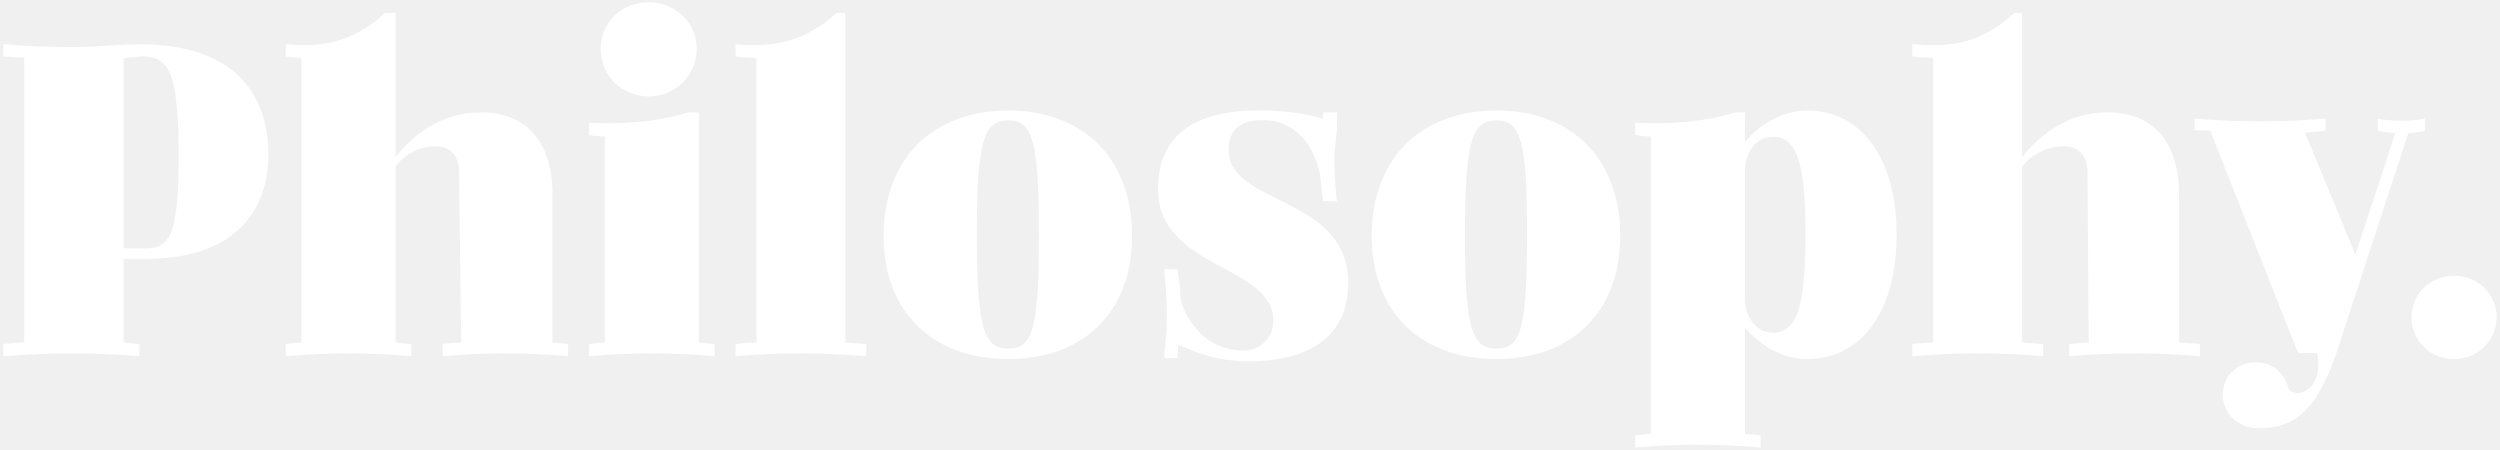
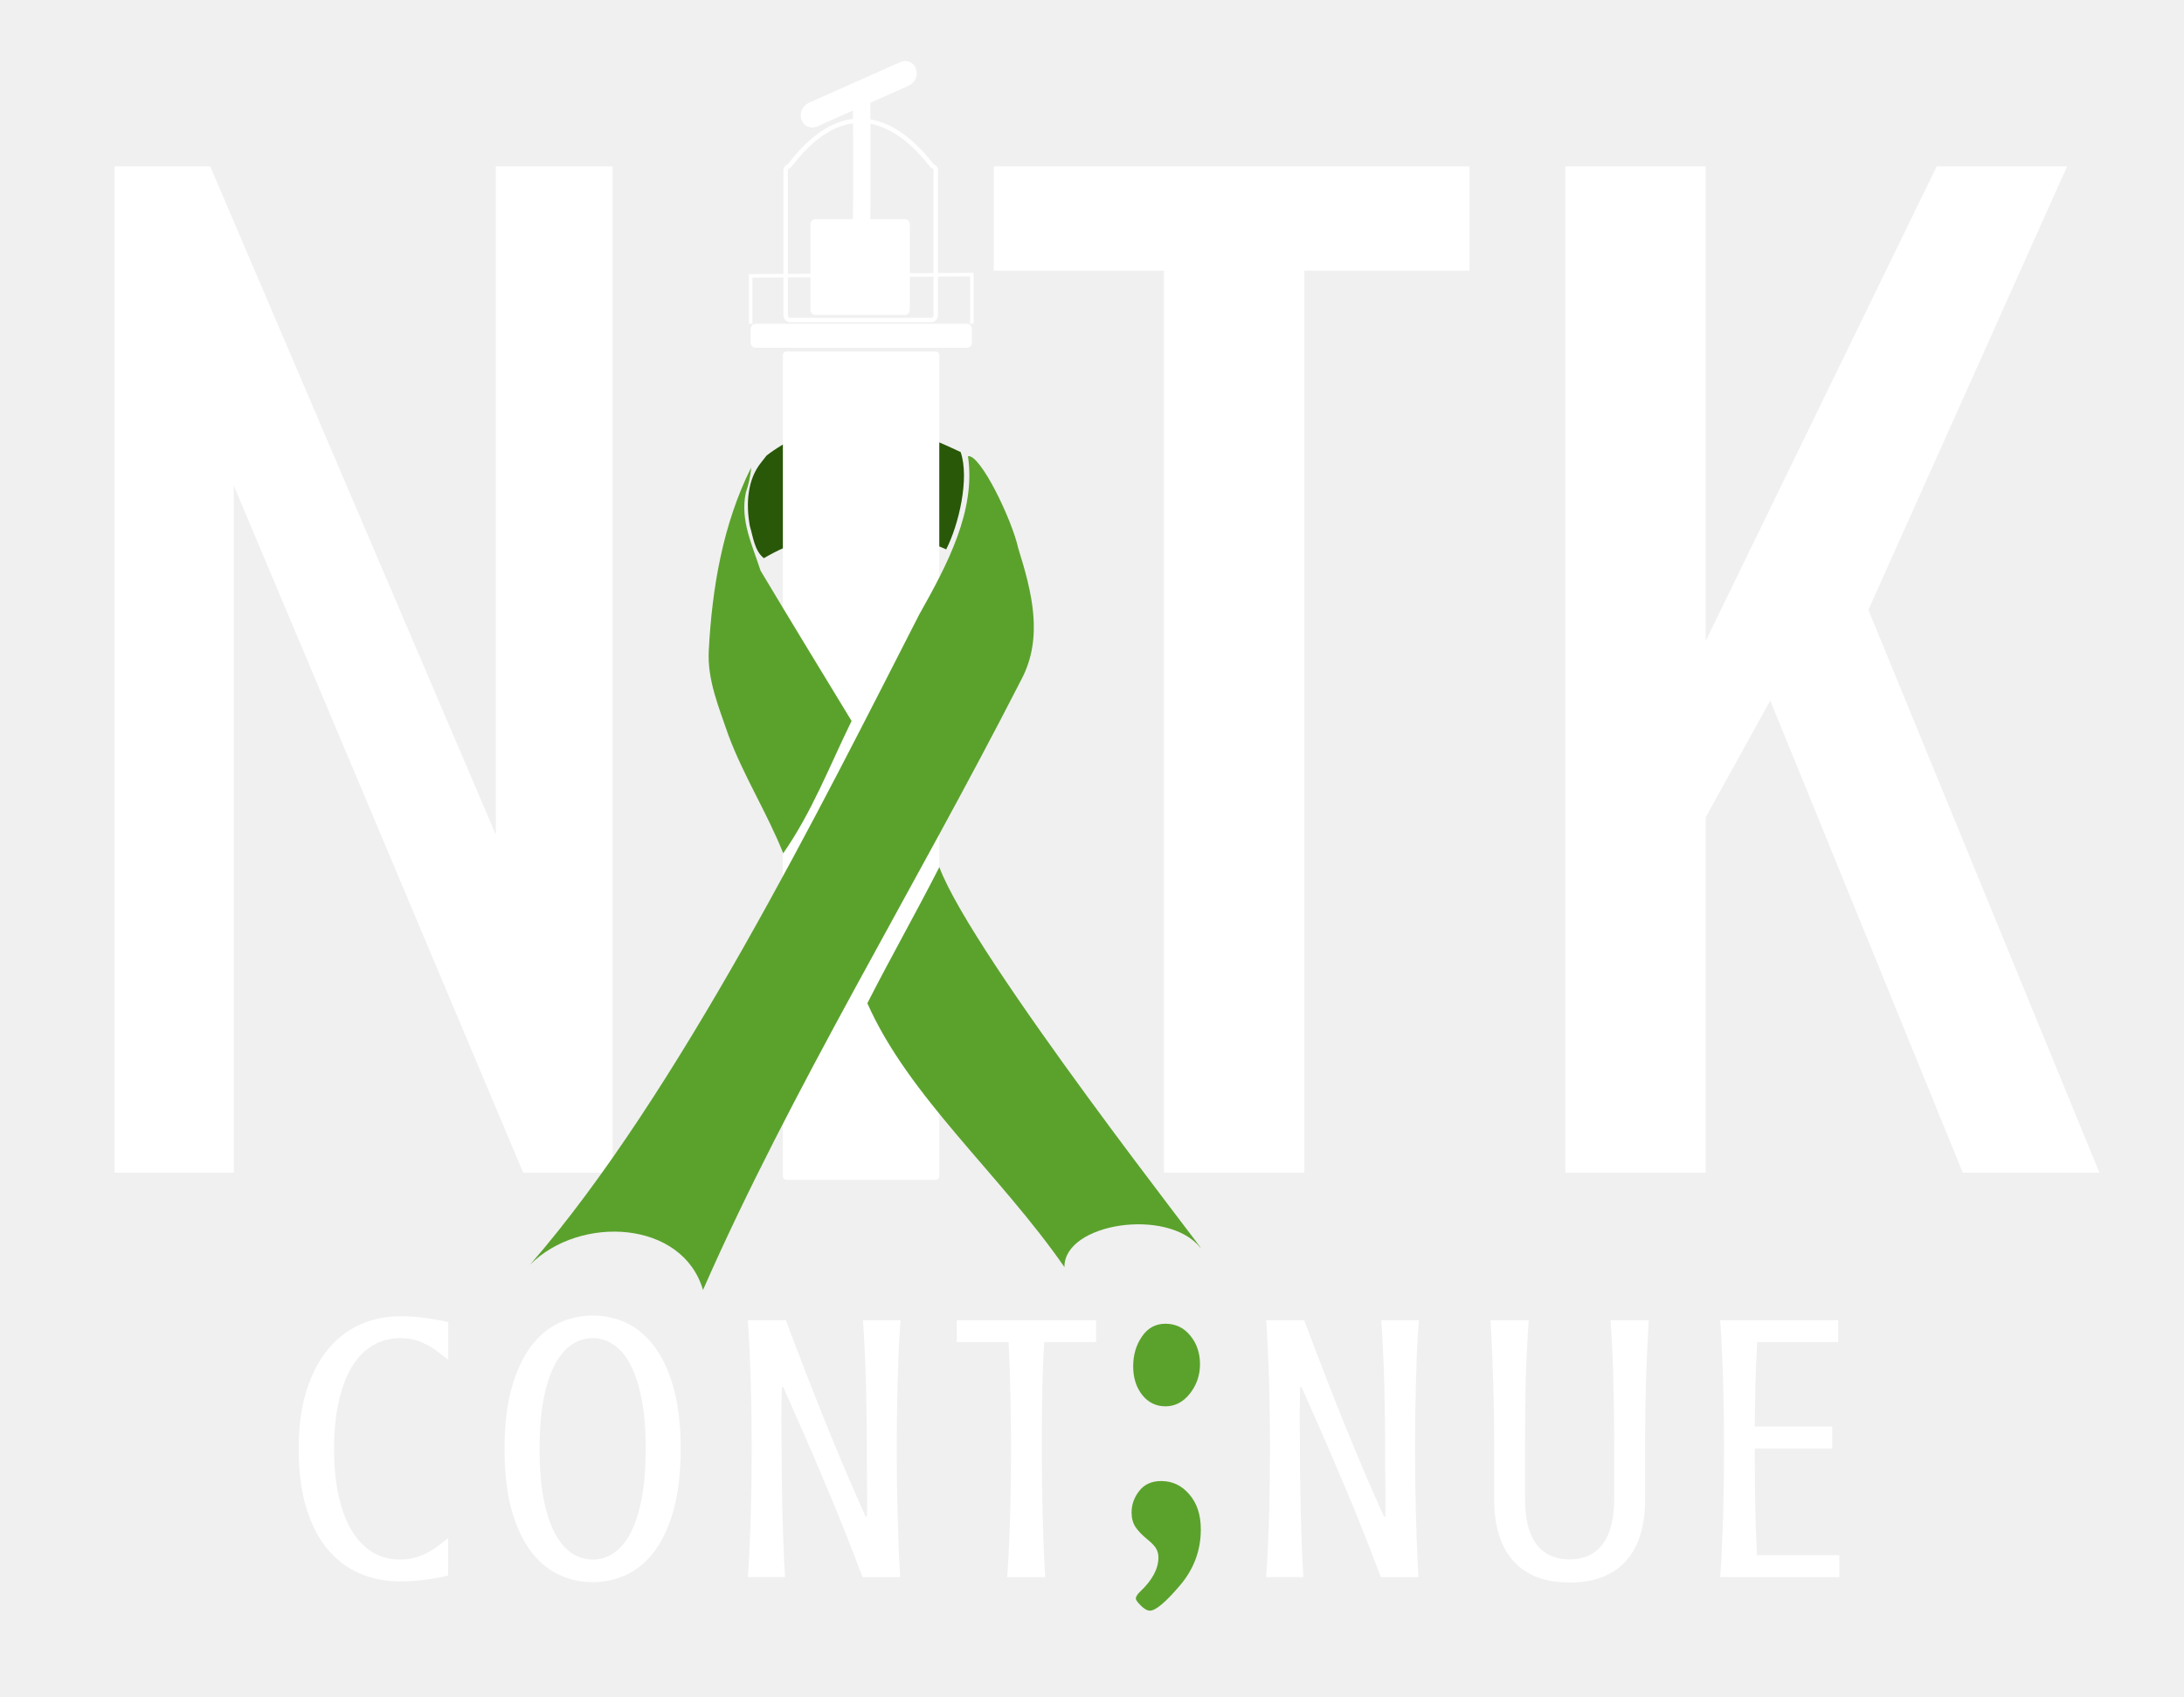
- <svg xmlns="http://www.w3.org/2000/svg" version="1.1" id="Layer_1" x="0px" y="0px" width="478px" height="86px" viewBox="0 0 478 86" enable-background="new 0 0 478 86" xml:space="preserve">
-   <path fill="#FFFFFF" d="M27.016,8.488h-0.09c-4.41,0-8.782,0.517-13.191,0.517c-4.32,0-9.101-0.204-13.101-0.563v2.34l4,0.27v54.358  l-4,0.36v2.34c5-0.36,8.68-0.541,13.09-0.541c4.32,0,8.91,0.181,12.91,0.541v-2.34l-3-0.271V49.488h4.282  c16.739,0,23.399-8.936,23.399-20.005C51.314,17.604,44.295,8.488,27.016,8.488z M27.916,47.488h-4.282V11.141l3.491-0.36  c5.58,0,6.875,3.549,7.055,18.848C34.09,44.299,32.775,47.488,27.916,47.488z M105.633,65.499l3,0.271v2.34c-8-0.721-16-0.721-24,0  v-2.34c1-0.091,2.288-0.271,3.548-0.271L87.769,32.92c0-2.79-1.255-4.95-4.585-4.95c-3.69,0-6.551,2.34-7.551,3.87v33.659l3,0.271  v2.34c-8-0.721-16-0.721-24,0v-2.34c1-0.091,2-0.271,3-0.271V11.051c-1,0-2-0.09-3-0.27v-2.34c6,0.63,12.522,0.047,19.001-5.953  h1.999v27.552c3-3.78,8.295-8.55,16.305-8.55c8.64,0,13.695,5.49,13.695,15.839V65.499z M114.854,9.341c0-5.04,4.05-8.91,9.18-8.91  c5.04,0,9.18,3.87,9.18,8.91c0,5.13-4.14,9.089-9.18,9.089C118.904,18.431,114.854,14.471,114.854,9.341z M133.633,65.499l3,0.271  v2.34c-8-0.721-16-0.721-24,0v-2.34c1-0.091,2-0.271,3-0.271V26.081c-1,0-2-0.09-3-0.27v-2.34c6,0.27,12.48,0.018,18.96-1.982h2.04  V65.499z M161.633,65.499l4,0.271v2.34c-9-0.721-17-0.721-25,0v-2.34c1-0.091,2-0.271,4-0.271V11.051c-2,0-3-0.09-4-0.27v-2.34  c6,0.63,12.83,0.047,19.309-5.953h1.691V65.499z M192.792,21.131c-14.579,0-23.849,9.359-23.849,23.939  c0,14.489,9.27,23.579,23.849,23.579c14.489,0,23.669-9.089,23.669-23.579C216.461,30.49,207.281,21.131,192.792,21.131z   M192.792,66.669c-4.68,0-6.03-3.87-6.03-21.599c0-18.179,1.35-22.049,6.03-22.049s5.85,3.87,5.85,22.049  C198.642,62.799,197.472,66.669,192.792,66.669z M257.77,54.103c0,9.09-5.939,14.973-19.079,14.973  c-7.109,0-10.979-2.308-13.409-3.118l-0.18,2.529h-2.52c0.27-3,0.54-5.665,0.54-8.365c0-2.88-0.27-5.635-0.54-8.635h2.52  c0,0,0.54,2.865,0.54,4.485c0,3.42,3.96,11.037,12.059,11.037c3.6,0,5.76-2.647,5.76-5.707c0-10.709-22.049-9.874-22.049-25.173  c0-9.18,5.669-15.018,19.169-15.018c5.76,0,9.899,0.775,12.329,1.585l0.09-1.209h2.61l0.022,2.432v0.18  c0,2.07-0.506,3.999-0.506,6.069c0,2.79,0.123,5.319,0.483,8.319H253c-0.18-1-0.27-1.929-0.359-2.919  c-0.091-0.09-0.091-0.327-0.091-0.507c0-2.88-2.34-12.095-11.159-12.095c-5.22,0-6.479,2.817-6.479,5.697  C234.912,39.373,257.77,37.274,257.77,54.103z M286.121,21.131c-14.58,0-23.85,9.359-23.85,23.939  c0,14.489,9.27,23.579,23.85,23.579c14.489,0,23.669-9.089,23.669-23.579C309.79,30.49,300.61,21.131,286.121,21.131z   M286.121,66.669c-4.681,0-6.03-3.87-6.03-21.599c0-18.179,1.35-22.049,6.03-22.049c4.68,0,5.85,3.87,5.85,22.049  C291.97,62.799,290.8,66.669,286.121,66.669z M345.523,21.131c-7.29,0-11.89,6.03-11.89,6.03v-5.672h-1.883  c-6.48,2-13.117,2.252-19.117,1.982v2.34c1,0.18,2,0.27,3,0.27v56.877c-1,0-2,0.181-3,0.271v2.34c8-0.72,16-0.72,24,0v-2.34  l-3-0.271V62.619c0,0,4.6,6.029,11.89,6.029c10.89,0,17.11-9.899,17.11-23.668v-0.09V44.8  C362.633,31.03,356.413,21.131,345.523,21.131z M339.081,63.609c-4.949,0-5.448-5.76-5.448-5.76V31.93c0,0,0.499-5.76,5.448-5.76  c4.95,0,6.12,6.39,6.12,18.719S344.031,63.609,339.081,63.609z M416.633,65.499l4,0.271v2.34c-8-0.721-17-0.721-25,0v-2.34  c1-0.091,2.469-0.271,3.73-0.271l-0.231-32.579c0-2.79-1.376-4.95-4.706-4.95c-3.689,0-6.792,2.34-7.792,3.87v33.659l4,0.271v2.34  c-8-0.721-17-0.721-25,0v-2.34c1-0.091,3-0.271,4-0.271V11.051c-1,0-3-0.09-4-0.27v-2.34c7,0.63,13.006,0.047,19.486-5.953h1.514  v27.552c3-3.78,8.295-8.55,16.305-8.55c8.64,0,13.695,5.49,13.695,15.839V65.499z M463.633,25c-1,0.27-1.908,0.36-3.167,0.45  l-8.749,26.729l-5.13,15.749c-4.05,11.249-8.279,13.95-14.849,13.95c-3.69,0-6.75-2.791-6.75-6.391c0-3.42,2.609-6.209,6.3-6.209  c3.06,0,5.579,1.979,6.21,4.949c0,0,0.27,0.899,1.8,0.899c2.159,0,3.96-2.109,3.96-5.618c0-1.439-0.271-2.02-0.271-2.02h-3.6  L422.581,24.96l-2.947-0.05v-2.25c8,0.72,17,0.72,25,0V25c-1,0.09-2.584,0.27-3.934,0.36l9.655,23.309l7.636-23.219  c-1.26-0.09-2.357-0.18-3.357-0.45v-2.34c2,0.54,7,0.54,9,0V25z M477.367,60.639c0,4.5-3.689,8.009-8.189,8.009s-8.1-3.51-8.1-8.009  c0-4.5,3.6-7.92,8.1-7.92S477.367,56.139,477.367,60.639z" />
+ <svg xmlns="http://www.w3.org/2000/svg" xmlns:ns2="http://www.openswatchbook.org/uri/2009/osb" xmlns:xlink="http://www.w3.org/1999/xlink" version="1.1" id="Layer_1" x="0px" y="0px" width="605.602" height="470.316" viewBox="0 0 605.602 470.316" enable-background="new 0 0 478 86" xml:space="preserve">
+   <defs id="defs7">
+     <linearGradient xlink:href="#linearGradient960" id="linearGradient1002" gradientUnits="userSpaceOnUse" gradientTransform="matrix(2.448797,0,0,2.448797,-51.49939,-88.76834)" />
+     <linearGradient id="linearGradient960" ns2:paint="solid">
+       <stop style="stop-color:#285808;stop-opacity:1;" offset="0" id="stop958" />
+     </linearGradient>
+     <linearGradient id="linearGradient954" ns2:paint="solid" gradientTransform="matrix(5.048992e-5,0,0,5.048992e-5,14506.409,16037.501)">
+       <stop style="stop-color:#5ba22d;stop-opacity:1;" offset="0" id="stop952" />
+     </linearGradient>
+   </defs>
+   <g aria-label="N TK" transform="matrix(1.519552,0,0,1.519552,-149.1501,-371.827)" style="font-style:normal;font-variant:normal;font-weight:normal;font-stretch:normal;font-size:226.667px;line-height:1.25;font-family:Oswald;-inkscape-font-specification:Oswald;letter-spacing:0px;word-spacing:0px;fill:#ffffff;fill-opacity:1;stroke:none" id="flowRoot961">
+     <path d="m 119.055,458.634 v -183.6 h 17.453 l 52.133,121.947 V 275.034 h 21.307 v 183.6 h -16.32 L 140.815,333.288 v 125.347 z" style="fill:#ffffff" id="path897" />
+     <path d="m 310.557,458.634 v -164.56 h -31.053 v -19.04 h 86.813 v 19.04 h -30.147 v 164.56 z" style="fill:#ffffff" id="path899" />
+     <path d="m 383.795,458.634 v -183.6 h 25.613 v 86.587 l 42.16,-86.587 h 23.8 l -36.267,80.92 42.16,102.68 h -24.933 l -35.133,-86.133 -11.787,21.307 v 64.827 z" style="fill:#ffffff" id="path901" />
+   </g>
+   <path id="path963" d="m 212.563,126.288 c 10.706,-8.291 25.487,-11.128 38.433,-7.004 5.317,1.479 10.401,3.671 15.379,6.028 2.514,7.318 -0.531,20.212 -4.007,26.981 -16.839,-7.55 -35.685,-6.371 -50.555,2.445 -2.61,-2.061 -2.975,-5.915 -3.898,-8.952 -1.065,-5.992 -0.773,-12.832 3.26,-17.729 0.447,-0.601 0.913,-1.189 1.388,-1.769 z" style="fill:url(#linearGradient1002);fill-opacity:1;stroke:none;stroke-width:0.334px;stroke-linecap:butt;stroke-linejoin:miter;stroke-opacity:1" />
+   <rect ry="1.022" y="97.443" x="217.084" height="229.63" width="43.369" id="rect965" style="opacity:1;fill:#ffffff;fill-opacity:1;stroke:none;stroke-width:3.598;stroke-linecap:square;stroke-linejoin:round;stroke-miterlimit:4;stroke-dasharray:none;stroke-dashoffset:0;stroke-opacity:1;paint-order:fill markers stroke" />
+   <rect ry="1.378" y="89.761" x="208.156" height="6.643" width="61.333" id="rect967" style="opacity:1;fill:#ffffff;fill-opacity:1;stroke:none;stroke-width:4.178;stroke-linecap:square;stroke-linejoin:round;stroke-miterlimit:4;stroke-dasharray:none;stroke-dashoffset:0;stroke-opacity:1;paint-order:fill markers stroke" />
+   <rect ry="1.378" y="60.743" x="224.741" height="26.571" width="27.537" id="rect969" style="opacity:1;fill:#ffffff;fill-opacity:1;stroke:none;stroke-width:4.178;stroke-linecap:square;stroke-linejoin:round;stroke-miterlimit:4;stroke-dasharray:none;stroke-dashoffset:0;stroke-opacity:1;paint-order:fill markers stroke" />
+   <rect transform="matrix(0.9135261,-0.40678,0.3359839,0.9418677,0,0)" ry="1.359" y="119.704" x="200.847" height="2.759" width="30.547" id="rect971" style="opacity:1;fill:#000000;fill-opacity:1;stroke:#ffffff;stroke-width:4.184;stroke-linecap:square;stroke-linejoin:round;stroke-miterlimit:4;stroke-dasharray:none;stroke-dashoffset:0;stroke-opacity:1;paint-order:fill markers stroke" />
+   <path id="path973" d="m 219.09,45.71 c 17.519,-22.886 32.84,-8.214 39.152,0 0.445,0.579 1.233,0.615 1.233,1.378 v 40.247 c 0,0.763 -0.55,1.378 -1.233,1.378 h -39.152 c -0.683,0 -1.233,-0.615 -1.233,-1.378 V 47.088 c 0,-0.763 0.789,-0.798 1.233,-1.378 z" style="opacity:1;fill:none;fill-opacity:1;stroke:#ffffff;stroke-width:1.225;stroke-linecap:square;stroke-linejoin:round;stroke-miterlimit:4;stroke-dasharray:none;stroke-dashoffset:0;stroke-opacity:1;paint-order:fill markers stroke" />
+   <path id="path975" d="M 208.156,89.761 V 76.476 l 61.333,-0.35 v 13.635" style="fill:none;stroke:#ffffff;stroke-width:0.989;stroke-linecap:butt;stroke-linejoin:miter;stroke-miterlimit:4;stroke-dasharray:none;stroke-opacity:1" />
+   <path id="path977" d="m 238.905,26.131 c 0.294,43.839 -0.294,43.839 -0.294,43.839" style="fill:none;stroke:#ffffff;stroke-width:4.825;stroke-linecap:butt;stroke-linejoin:miter;stroke-miterlimit:4;stroke-dasharray:none;stroke-opacity:1" />
+   <path id="path979" d="m 146.954,350.61 c 13.908,-13.929 42.329,-12.345 47.981,6.99 24.253,-55.236 58.281,-110.579 88.233,-169.139 6.29,-11.77 2.91,-24.508 -0.804,-36.429 -1.737,-7.953 -10.582,-26.299 -13.954,-25.556 2.219,15.05 -5.638,29.902 -13.533,43.91 -26.638,52.02 -66.848,133.078 -107.922,180.224 z" style="fill:url(#linearGradient954);stroke:none;stroke-width:0.334px;stroke-linecap:butt;stroke-linejoin:miter;stroke-opacity:1" />
+   <path id="path981" d="m 208.277,129.621 c -7.823,15.674 -10.83,33.301 -11.736,50.657 -0.471,8.218 2.852,15.925 5.445,23.539 4.142,11.153 10.805,21.678 15.195,32.731 8.047,-11.582 12.765,-24.052 18.955,-36.686 -8.425,-13.882 -16.915,-27.726 -25.239,-41.669 -2.269,-7.062 -5.739,-14.004 -4.077,-21.629 0.729,-2.197 1.316,-4.588 1.457,-6.944 z" style="fill:url(#linearGradient954);stroke:none;stroke-width:0.334px;stroke-linecap:butt;stroke-linejoin:miter;stroke-opacity:1" />
+   <path id="path983" d="m 240.509,278.107 c 7.064,-13.81 12.895,-23.922 19.959,-37.733 9.18,24.768 76.283,109.856 72.36,105.462 -9.157,-11.229 -37.813,-6.74 -37.67,5.417 -17.957,-25.874 -43.22,-47.272 -54.649,-73.146 z" style="fill:url(#linearGradient954);stroke:none;stroke-width:0.334px;stroke-linecap:butt;stroke-linejoin:miter;stroke-opacity:1" />
+   <g aria-label="CONT NUE" transform="matrix(2.887693,0,0,2.653642,-287.5753,-1657.719)" style="font-style:normal;font-variant:normal;font-weight:normal;font-stretch:normal;font-size:40px;line-height:1.25;font-family:Crushed;-inkscape-font-specification:Crushed;letter-spacing:3.127px;word-spacing:0px;fill:#ffffff;fill-opacity:1;stroke:none" id="flowRoot991">
+     <path d="m 131.666,776.049 q 0,2.812 0.449,4.98 0.449,2.148 1.27,3.613 0.84,1.465 1.992,2.227 1.172,0.742 2.598,0.742 0.859,0 1.523,-0.215 0.664,-0.215 1.191,-0.527 0.547,-0.332 1.016,-0.723 0.469,-0.41 0.918,-0.781 v 3.926 q -1.094,0.273 -2.207,0.43 -1.094,0.176 -2.441,0.176 -2.09,0 -3.867,-0.84 -1.777,-0.84 -3.086,-2.539 -1.289,-1.719 -2.031,-4.316 -0.723,-2.617 -0.723,-6.152 0,-3.535 0.762,-6.133 0.781,-2.617 2.09,-4.316 1.328,-1.719 3.086,-2.559 1.777,-0.84 3.77,-0.84 1.348,0 2.441,0.176 1.113,0.156 2.207,0.43 v 3.926 q -0.449,-0.371 -0.918,-0.762 -0.469,-0.41 -1.016,-0.723 -0.527,-0.332 -1.191,-0.547 -0.664,-0.215 -1.523,-0.215 -1.426,0 -2.598,0.762 -1.152,0.742 -1.992,2.207 -0.82,1.465 -1.27,3.633 -0.449,2.148 -0.449,4.961 z" style="font-style:normal;font-variant:normal;font-weight:normal;font-stretch:normal;font-family:Crushed;-inkscape-font-specification:Crushed;letter-spacing:3.127px;fill:#ffffff" id="path904" />
+     <path d="m 164.949,776.049 q 0,3.613 -0.645,6.25 -0.645,2.617 -1.797,4.336 -1.133,1.699 -2.676,2.52 -1.543,0.82 -3.32,0.82 -1.797,0 -3.34,-0.82 -1.543,-0.82 -2.695,-2.52 -1.133,-1.719 -1.797,-4.336 -0.645,-2.637 -0.645,-6.25 0,-3.594 0.645,-6.211 0.664,-2.637 1.797,-4.355 1.152,-1.719 2.695,-2.539 1.543,-0.82 3.34,-0.82 1.777,0 3.32,0.82 1.543,0.82 2.676,2.539 1.152,1.719 1.797,4.355 0.645,2.617 0.645,6.211 z m -3.359,0 q 0,-3.008 -0.391,-5.195 -0.391,-2.188 -1.074,-3.594 -0.684,-1.426 -1.621,-2.09 -0.918,-0.684 -1.992,-0.684 -1.094,0 -2.031,0.684 -0.918,0.664 -1.621,2.09 -0.684,1.406 -1.074,3.594 -0.391,2.188 -0.391,5.195 0,3.027 0.391,5.215 0.391,2.188 1.074,3.594 0.703,1.406 1.621,2.09 0.938,0.664 2.031,0.664 1.074,0 1.992,-0.664 0.938,-0.684 1.621,-2.09 0.684,-1.406 1.074,-3.594 0.391,-2.188 0.391,-5.215 z" style="font-style:normal;font-variant:normal;font-weight:normal;font-stretch:normal;font-family:Crushed;-inkscape-font-specification:Crushed;letter-spacing:3.127px;fill:#ffffff" id="path906" />
+     <path d="m 186.065,762.612 q -0.117,1.66 -0.195,3.398 -0.059,1.738 -0.098,3.457 -0.039,1.719 -0.059,3.379 -0.019,1.66 -0.019,3.164 0,1.504 0.019,3.164 0.019,1.66 0.059,3.398 0.039,1.719 0.098,3.477 0.059,1.738 0.156,3.398 h -3.613 q -0.996,-2.871 -1.953,-5.469 -0.957,-2.598 -1.914,-5.02 -0.938,-2.441 -1.875,-4.746 -0.938,-2.324 -1.875,-4.609 h -0.137 q -0.039,1.699 -0.039,3.32 0.019,1.602 0.019,3.086 0,1.504 0.019,3.164 0.019,1.66 0.059,3.398 0.039,1.719 0.098,3.477 0.059,1.738 0.156,3.398 h -3.574 q 0.117,-1.66 0.176,-3.398 0.078,-1.758 0.117,-3.477 0.039,-1.738 0.059,-3.398 0.019,-1.66 0.019,-3.164 0,-1.504 -0.019,-3.164 -0.019,-1.66 -0.059,-3.379 -0.039,-1.719 -0.117,-3.457 -0.059,-1.738 -0.176,-3.398 h 3.652 q 1.973,5.742 3.867,10.84 1.895,5.098 3.789,9.668 h 0.137 q 0.019,-0.859 0.019,-1.797 0,-0.938 -0.019,-1.855 0,-0.938 -0.019,-1.816 0,-0.879 0,-1.641 0,-1.504 -0.019,-3.164 -0.019,-1.66 -0.059,-3.379 -0.039,-1.719 -0.117,-3.457 -0.059,-1.738 -0.176,-3.398 z" style="font-style:normal;font-variant:normal;font-weight:normal;font-stretch:normal;font-family:Crushed;-inkscape-font-specification:Crushed;letter-spacing:3.127px;fill:#ffffff" id="path908" />
+     <path d="m 191.457,762.612 h 13.379 v 2.285 h -4.98 q -0.156,2.871 -0.195,5.742 -0.039,2.871 -0.039,5.371 0,1.504 0.019,3.164 0.019,1.66 0.059,3.398 0.039,1.719 0.098,3.477 0.059,1.738 0.156,3.398 h -3.652 q 0.117,-1.66 0.176,-3.398 0.078,-1.758 0.117,-3.477 0.039,-1.738 0.059,-3.398 0.019,-1.66 0.019,-3.164 0,-2.5 -0.059,-5.371 -0.039,-2.871 -0.176,-5.742 h -4.98 z" style="font-style:normal;font-variant:normal;font-weight:normal;font-stretch:normal;font-family:Crushed;-inkscape-font-specification:Crushed;letter-spacing:3.127px;fill:#ffffff" id="path910" />
+     <path d="m 235.836,762.612 q -0.117,1.66 -0.195,3.398 -0.059,1.738 -0.098,3.457 -0.039,1.719 -0.059,3.379 -0.019,1.66 -0.019,3.164 0,1.504 0.019,3.164 0.019,1.66 0.059,3.398 0.039,1.719 0.098,3.477 0.059,1.738 0.156,3.398 h -3.613 q -0.996,-2.871 -1.953,-5.469 -0.957,-2.598 -1.914,-5.02 -0.938,-2.441 -1.875,-4.746 -0.938,-2.324 -1.875,-4.609 h -0.137 q -0.039,1.699 -0.039,3.32 0.019,1.602 0.019,3.086 0,1.504 0.019,3.164 0.019,1.66 0.059,3.398 0.039,1.719 0.098,3.477 0.059,1.738 0.156,3.398 h -3.574 q 0.117,-1.66 0.176,-3.398 0.078,-1.758 0.117,-3.477 0.039,-1.738 0.059,-3.398 0.019,-1.66 0.019,-3.164 0,-1.504 -0.019,-3.164 -0.019,-1.66 -0.059,-3.379 -0.039,-1.719 -0.117,-3.457 -0.059,-1.738 -0.176,-3.398 h 3.652 q 1.973,5.742 3.867,10.84 1.895,5.098 3.789,9.668 h 0.137 q 0.019,-0.859 0.019,-1.797 0,-0.938 -0.019,-1.855 0,-0.938 -0.019,-1.816 0,-0.879 0,-1.641 0,-1.504 -0.019,-3.164 -0.019,-1.66 -0.059,-3.379 -0.039,-1.719 -0.117,-3.457 -0.059,-1.738 -0.176,-3.398 z" style="font-style:normal;font-variant:normal;font-weight:normal;font-stretch:normal;font-family:Crushed;-inkscape-font-specification:Crushed;letter-spacing:3.127px;fill:#ffffff" id="path912" />
+     <path d="m 250.311,787.592 q 1.094,0 1.895,-0.43 0.801,-0.43 1.328,-1.23 0.527,-0.801 0.781,-1.953 0.273,-1.172 0.273,-2.617 v -6.309 q 0,-2.969 -0.078,-6.094 -0.059,-3.145 -0.273,-6.348 h 3.672 q -0.176,3.223 -0.273,6.367 -0.078,3.145 -0.078,6.074 v 6.309 q 0,2.031 -0.449,3.633 -0.449,1.602 -1.348,2.715 -0.898,1.113 -2.266,1.719 -1.348,0.586 -3.184,0.586 -1.836,0 -3.203,-0.586 -1.348,-0.605 -2.246,-1.719 -0.898,-1.113 -1.348,-2.715 -0.449,-1.602 -0.449,-3.633 v -6.309 q 0,-2.93 -0.098,-6.074 -0.078,-3.145 -0.254,-6.367 h 3.672 q -0.215,3.203 -0.293,6.348 -0.059,3.125 -0.059,6.094 v 6.309 q 0,1.445 0.254,2.617 0.254,1.152 0.781,1.953 0.527,0.801 1.328,1.23 0.82,0.43 1.914,0.43 z" style="font-style:normal;font-variant:normal;font-weight:normal;font-stretch:normal;font-family:Crushed;-inkscape-font-specification:Crushed;letter-spacing:3.127px;fill:#ffffff" id="path914" />
+     <path d="m 276.094,762.612 v 2.285 h -7.773 q -0.117,2.246 -0.176,4.492 -0.039,2.227 -0.059,4.336 h 7.441 v 2.285 h -7.441 q 0,2.52 0.039,5.41 0.039,2.871 0.176,5.742 h 7.91 v 2.285 h -11.445 q 0.117,-1.66 0.176,-3.398 0.078,-1.758 0.117,-3.477 0.039,-1.738 0.059,-3.398 0.019,-1.66 0.019,-3.164 0,-1.504 -0.019,-3.164 -0.019,-1.66 -0.059,-3.379 -0.039,-1.719 -0.117,-3.457 -0.059,-1.738 -0.176,-3.398 z" style="font-style:normal;font-variant:normal;font-weight:normal;font-stretch:normal;font-family:Crushed;-inkscape-font-specification:Crushed;letter-spacing:3.127px;fill:#ffffff" id="path916" />
+   </g>
+   <g aria-label=";" transform="matrix(2.149389,0,0,2.149389,-274.0464,-1495.997)" style="font-style:normal;font-variant:normal;font-weight:normal;font-stretch:normal;font-size:40px;line-height:1.25;font-family:'Bernard MT Condensed';-inkscape-font-specification:'Bernard MT Condensed, ';letter-spacing:0px;word-spacing:0px;fill:url(#linearGradient954);fill-opacity:1;stroke:none;stroke-width:0.114;stroke-miterlimit:4;stroke-dasharray:none;stroke-dashoffset:0" id="flowRoot1000">
+     <path d="m 277.857,866.737 q 1.953,0 3.203,1.536 1.25,1.51 1.25,3.698 0,2.109 -1.302,3.776 -1.302,1.641 -3.151,1.641 -1.823,0 -2.995,-1.458 -1.172,-1.484 -1.172,-3.698 0,-2.188 1.12,-3.828 1.12,-1.667 3.047,-1.667 z m -4.375,24.375 q 0,-1.562 0.99,-2.812 0.99,-1.276 2.839,-1.276 2.161,0 3.62,1.719 1.484,1.693 1.484,4.531 0,4.089 -2.734,7.266 -2.734,3.203 -3.828,3.203 -0.521,0 -1.172,-0.651 -0.651,-0.651 -0.651,-0.911 0,-0.339 0.521,-0.859 2.396,-2.24 2.396,-4.453 0,-0.573 -0.26,-1.068 -0.234,-0.495 -1.224,-1.302 -0.99,-0.807 -1.484,-1.562 -0.495,-0.781 -0.495,-1.823 z" style="font-style:normal;font-variant:normal;font-weight:normal;font-stretch:normal;font-size:53.333px;font-family:'Bernard MT Condensed';-inkscape-font-specification:'Bernard MT Condensed, ';fill:url(#linearGradient954);fill-opacity:1;stroke:none;stroke-width:0.114;stroke-miterlimit:4;stroke-dasharray:none;stroke-dashoffset:0" id="path919" />
+   </g>
</svg>
